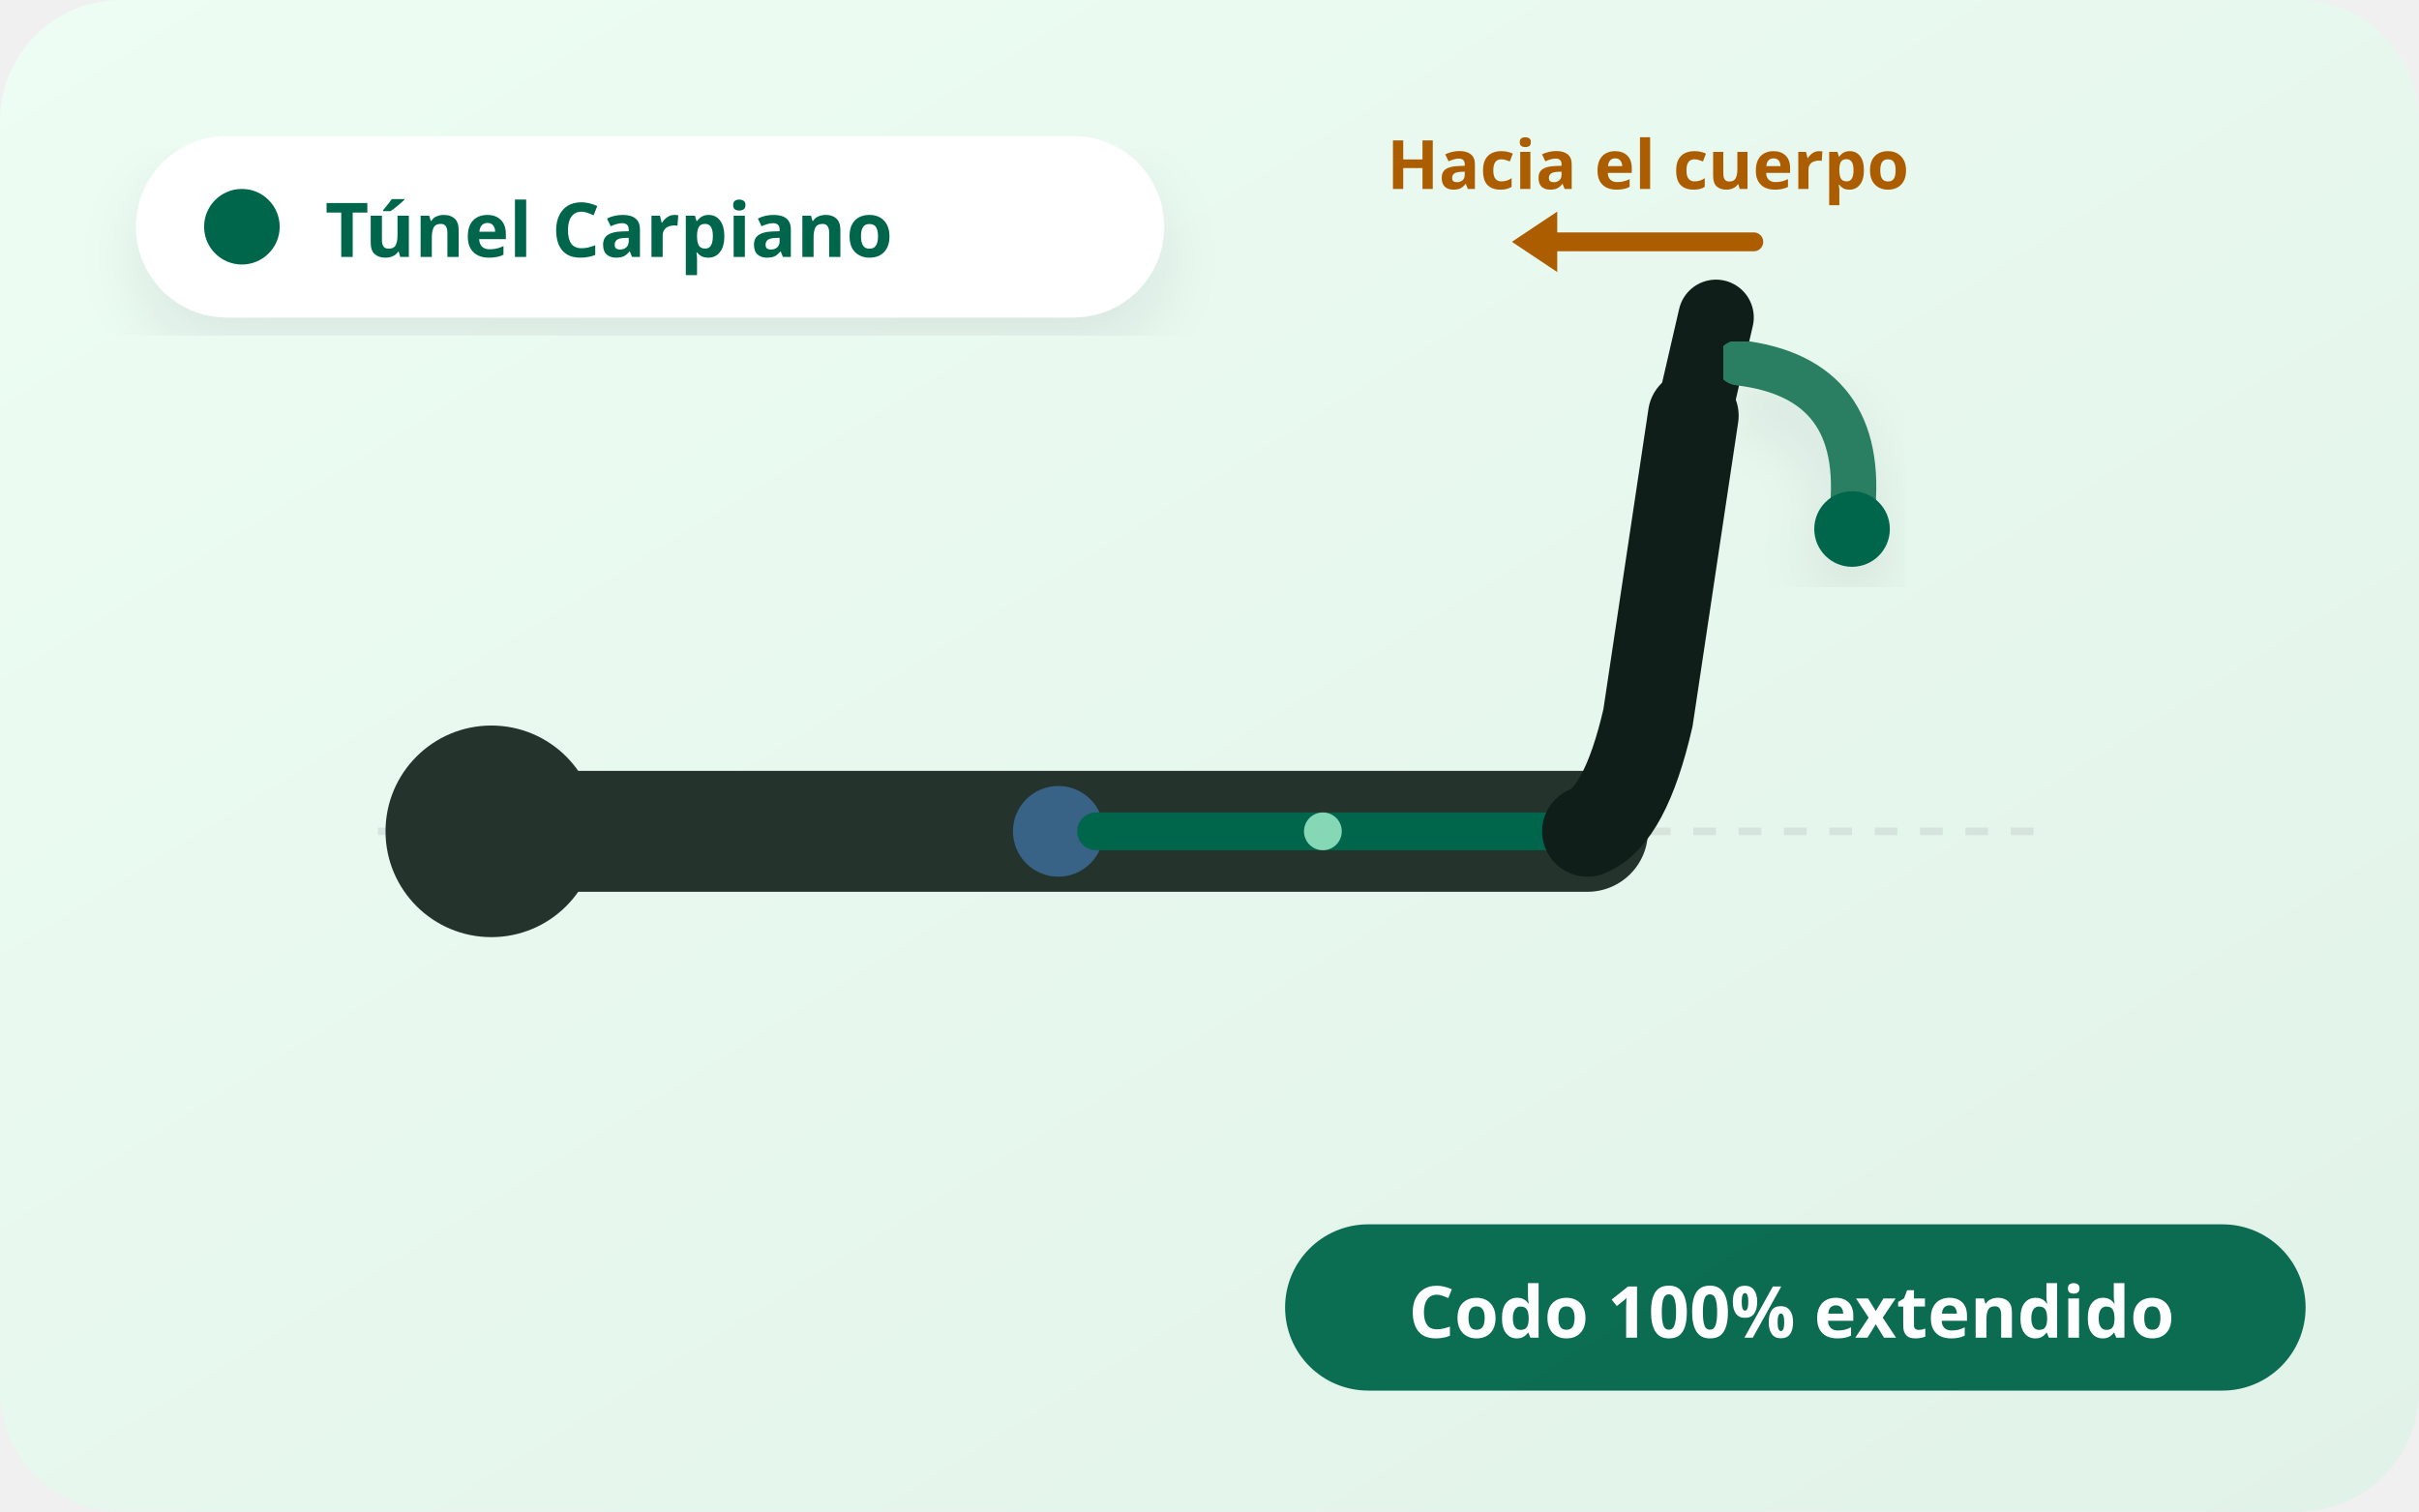
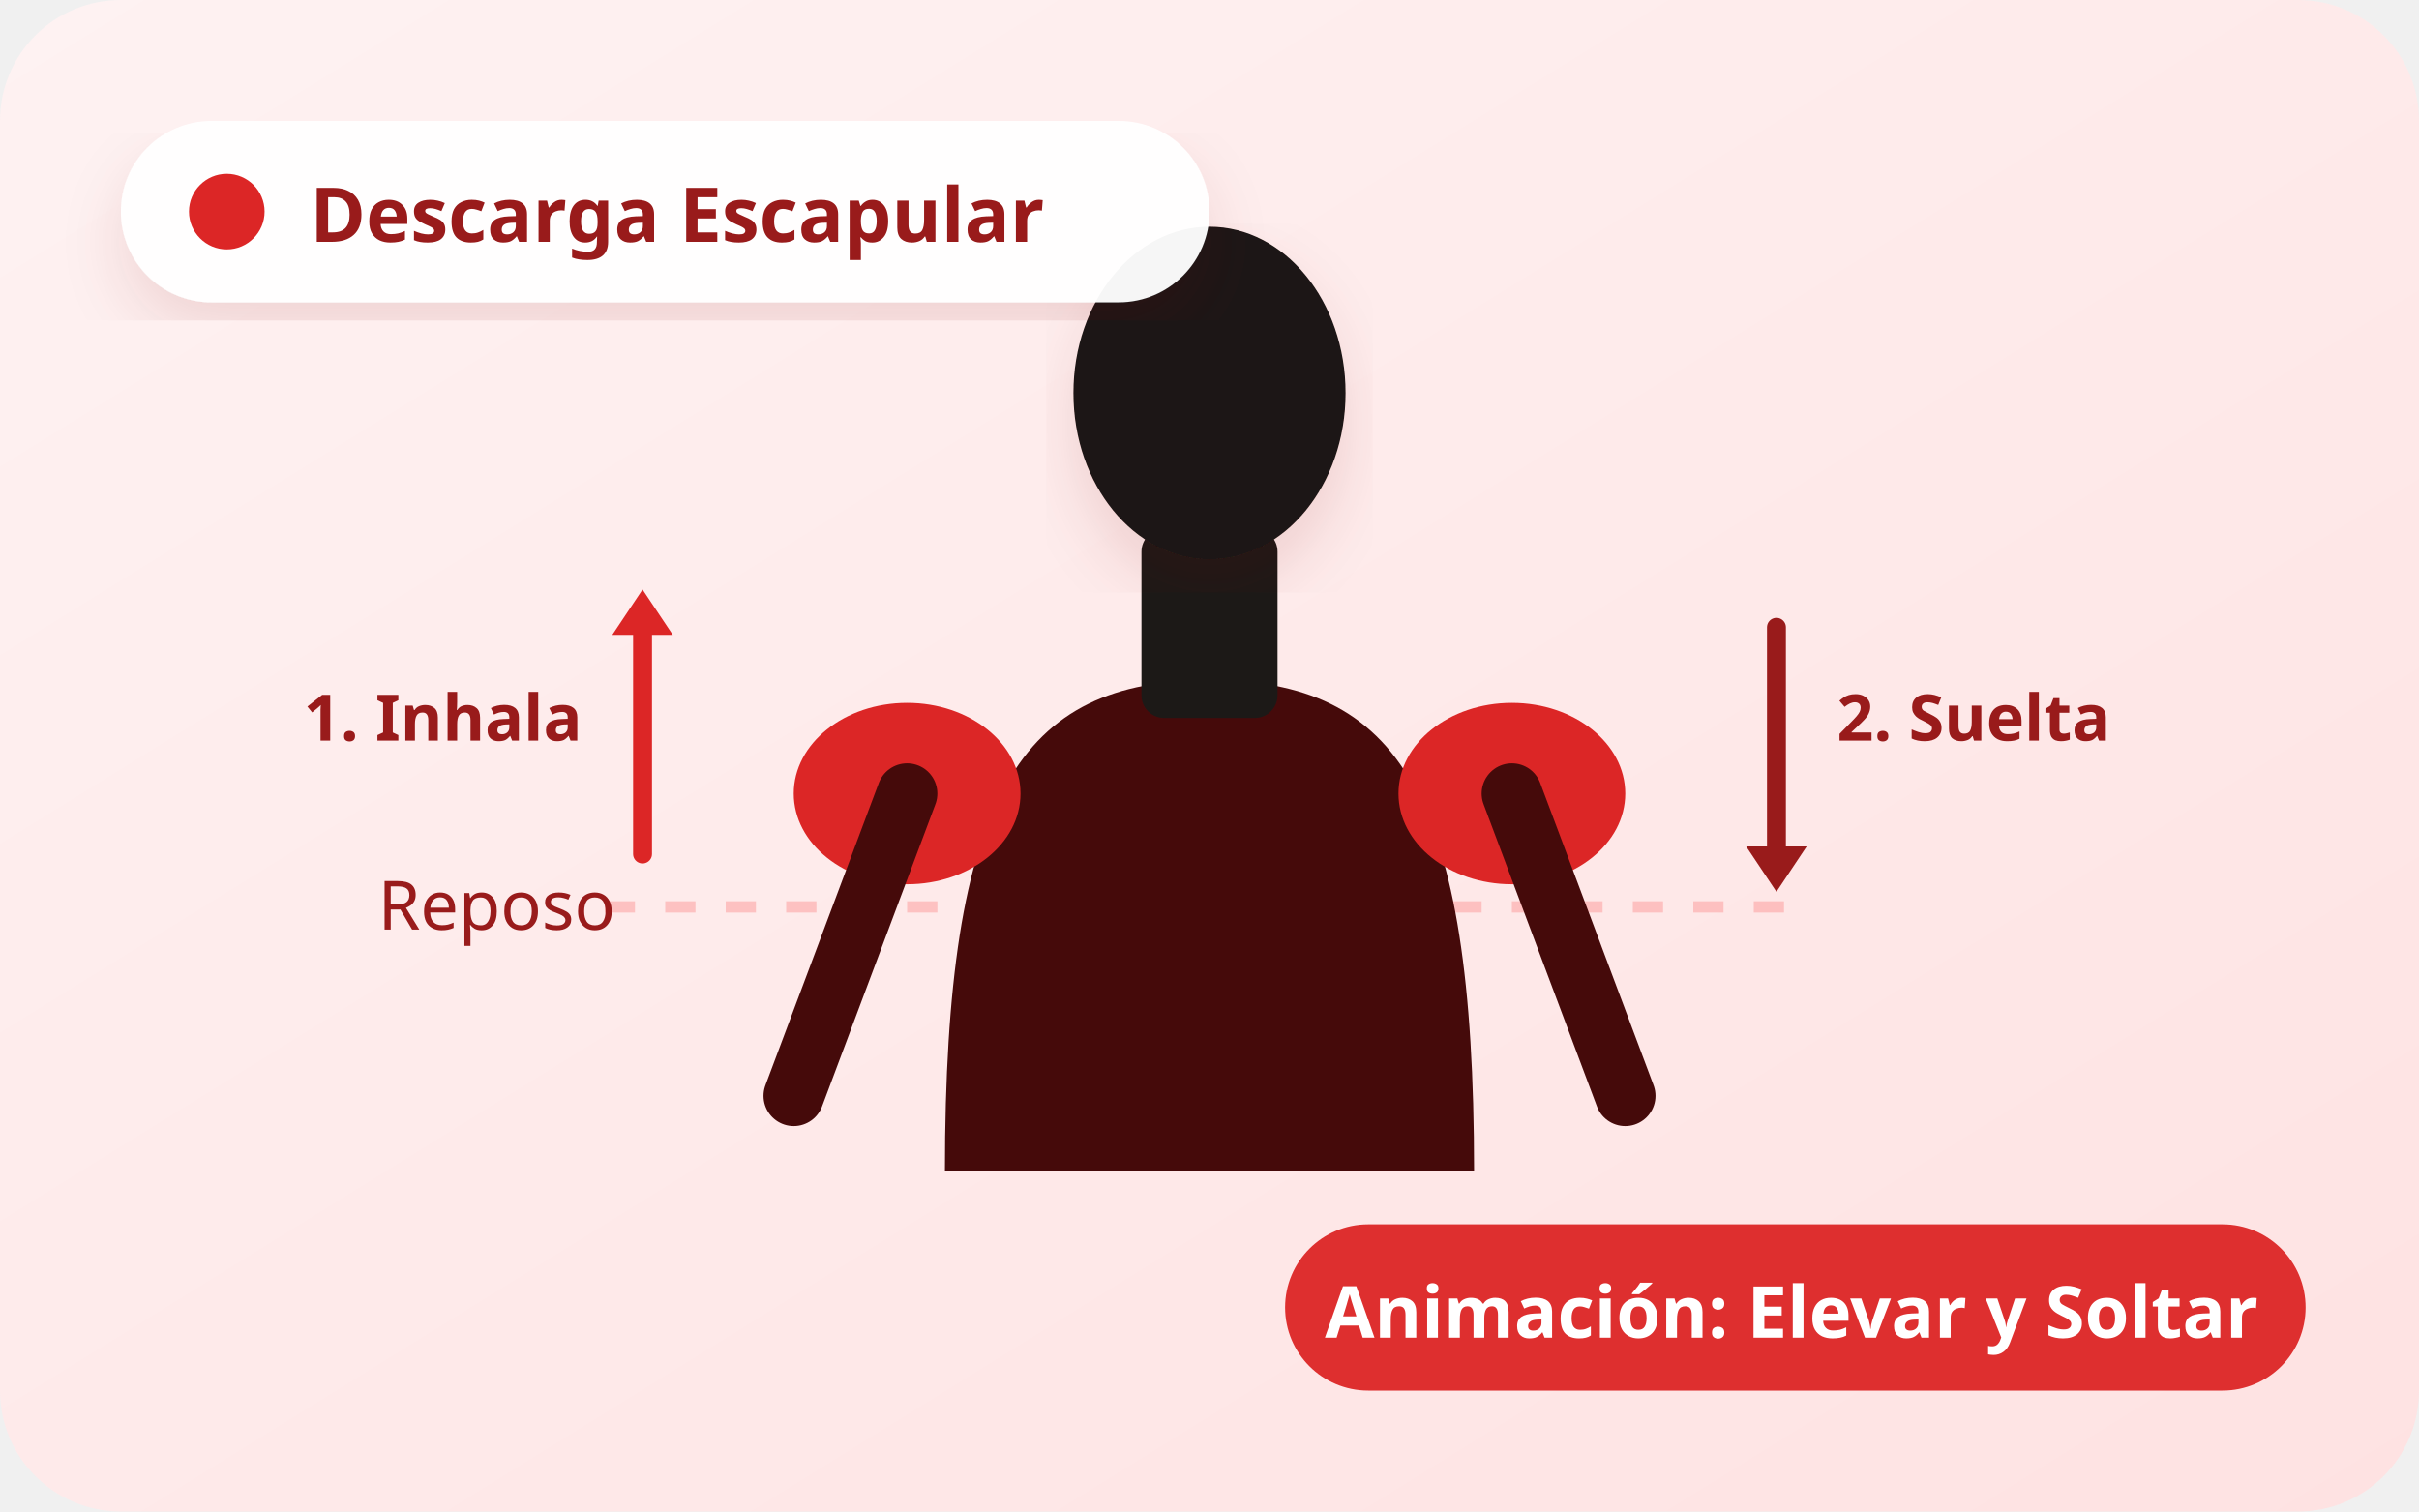
<svg xmlns="http://www.w3.org/2000/svg" viewBox="0 0 320 200" width="100%" height="100%">
  <defs>
    <linearGradient id="bgGradH2" x1="0%" y1="0%" x2="100%" y2="100%">
-       <stop offset="0%" stop-color="#edfdf4" />
-       <stop offset="100%" stop-color="#e1f2e8" />
+       <stop offset="0%" stop-color="#fef2f2" />
+       <stop offset="100%" stop-color="#fee2e2" />
    </linearGradient>
    <filter id="shadowH2" x="-10%" y="-10%" width="120%" height="120%">
-       <feDropShadow dx="0" dy="4" stdDeviation="4" flood-color="#101e19" flood-opacity="0.08" />
+       <feDropShadow dx="0" dy="4" stdDeviation="4" flood-color="#7f1d1d" flood-opacity="0.12" />
    </filter>
  </defs>
+   <style>
+     @keyframes animShoulderShrug {
+       0%, 100% { transform: translateY(0px); }
+       40%, 65% { transform: translateY(-16px); }
+       75% { transform: translateY(2px); }
+     }
+     .shoulders-shrug {
+       animation: animShoulderShrug 4s ease-in-out infinite;
+     }
+   </style>
  <rect width="320" height="200" rx="16" fill="url(#bgGradH2)" />
-   <line x1="50" y1="110" x2="270" y2="110" stroke="#bec9c2" stroke-width="1" stroke-dasharray="3,3" opacity="0.4" />
-   <circle cx="65" cy="110" r="14" fill="#25332d" />
-   <path d="M75 110 L210 110" stroke="#25332d" stroke-width="16" stroke-linecap="round" />
-   <circle cx="140" cy="110" r="6" fill="#386286" />
-   <line x1="145" y1="110" x2="205" y2="110" stroke="#00664b" stroke-width="5" stroke-linecap="round" />
-   <circle cx="175" cy="110" r="2.5" fill="#85d7b5" />
-   <path d="M210 110 Q215 108 218 95 L224 55" stroke="#101e19" stroke-width="12" stroke-linecap="round" />
-   <path d="M224 55 L227 42" stroke="#101e19" stroke-width="10" stroke-linecap="round" />
-   <g transform="translate(235, 40)" filter="url(#shadowH2)">
-     <path d="M-5 8 Q12 10 10 28" fill="none" stroke="#2a7f62" stroke-width="6" stroke-linecap="round" />
-     <circle cx="10" cy="30" r="5" fill="#00664b" />
+   <line x1="80" y1="120" x2="240" y2="120" stroke="#fca5a5" stroke-width="1.5" stroke-dasharray="4,4" opacity="0.6" />
+   <text x="50" y="123" font-family="'Plus Jakarta Sans', sans-serif" font-size="9" fill="#991b1b">Reposo</text>
+   <path d="M125 155 C125 105 135 90 160 90 C185 90 195 105 195 155 Z" fill="#450a0a" />
+   <rect x="151" y="70" width="18" height="25" rx="3" fill="#1c1917" />
+   <ellipse cx="160" cy="52" rx="18" ry="22" fill="#1c1917" filter="url(#shadowH2)" />
+   <g class="shoulders-shrug">
+     <ellipse cx="120" cy="105" rx="15" ry="12" fill="#dc2626" />
+     <path d="M120 105 L105 145" stroke="#450a0a" stroke-width="8" stroke-linecap="round" />
+     <ellipse cx="200" cy="105" rx="15" ry="12" fill="#dc2626" />
+     <path d="M200 105 L215 145" stroke="#450a0a" stroke-width="8" stroke-linecap="round" />
  </g>
-   <g transform="translate(200, 32)">
-     <line x1="32" y1="0" x2="6" y2="0" stroke="#ac5d00" stroke-width="2.5" stroke-linecap="round" />
-     <polygon points="6,-4 0,0 6,4" fill="#ac5d00" />
-     <text x="18" y="-7" font-family="'Plus Jakarta Sans', sans-serif" font-size="9" font-weight="700" fill="#ac5d00" text-anchor="middle">Hacia el cuerpo</text>
+   <g transform="translate(85, 78)">
+     <line x1="0" y1="35" x2="0" y2="5" stroke="#dc2626" stroke-width="2.5" stroke-linecap="round" />
+     <polygon points="-4,6 0,0 4,6" fill="#dc2626" />
+     <text x="-8" y="20" font-family="'Plus Jakarta Sans', sans-serif" font-size="8.5" font-weight="700" fill="#991b1b" text-anchor="end">1. Inhala</text>
  </g>
-   <g transform="translate(18, 18)">
-     <rect width="136" height="24" rx="12" fill="#ffffff" opacity="0.95" filter="url(#shadowH2)" />
-     <circle cx="14" cy="12" r="5" fill="#00664b" />
-     <text x="25" y="16" font-family="'Plus Jakarta Sans', sans-serif" font-size="10" font-weight="700" fill="#00664b">Túnel Carpiano</text>
+   <g transform="translate(235, 78)">
+     <line x1="0" y1="5" x2="0" y2="35" stroke="#991b1b" stroke-width="2.5" stroke-linecap="round" />
+     <polygon points="-4,34 0,40 4,34" fill="#991b1b" />
+     <text x="8" y="20" font-family="'Plus Jakarta Sans', sans-serif" font-size="8.5" font-weight="700" fill="#991b1b">2. Suelta</text>
+   </g>
+   <g transform="translate(16, 16)">
+     <rect width="144" height="24" rx="12" fill="#ffffff" opacity="0.96" filter="url(#shadowH2)" />
+     <circle cx="14" cy="12" r="5" fill="#dc2626" />
+     <text x="25" y="16" font-family="'Plus Jakarta Sans', sans-serif" font-size="10" font-weight="700" fill="#991b1b">Descarga Escapular</text>
  </g>
  <g transform="translate(170, 162)">
-     <rect width="135" height="22" rx="11" fill="#00664b" opacity="0.95" />
-     <text x="67" y="15" font-family="'Plus Jakarta Sans', sans-serif" font-size="9.5" font-weight="700" fill="#ffffff" text-anchor="middle">Codo 100% extendido</text>
+     <rect width="135" height="22" rx="11" fill="#dc2626" opacity="0.95" />
+     <text x="67" y="15" font-family="'Plus Jakarta Sans', sans-serif" font-size="9.5" font-weight="700" fill="#ffffff" text-anchor="middle">Animación: Elevar y Soltar</text>
  </g>
</svg>
